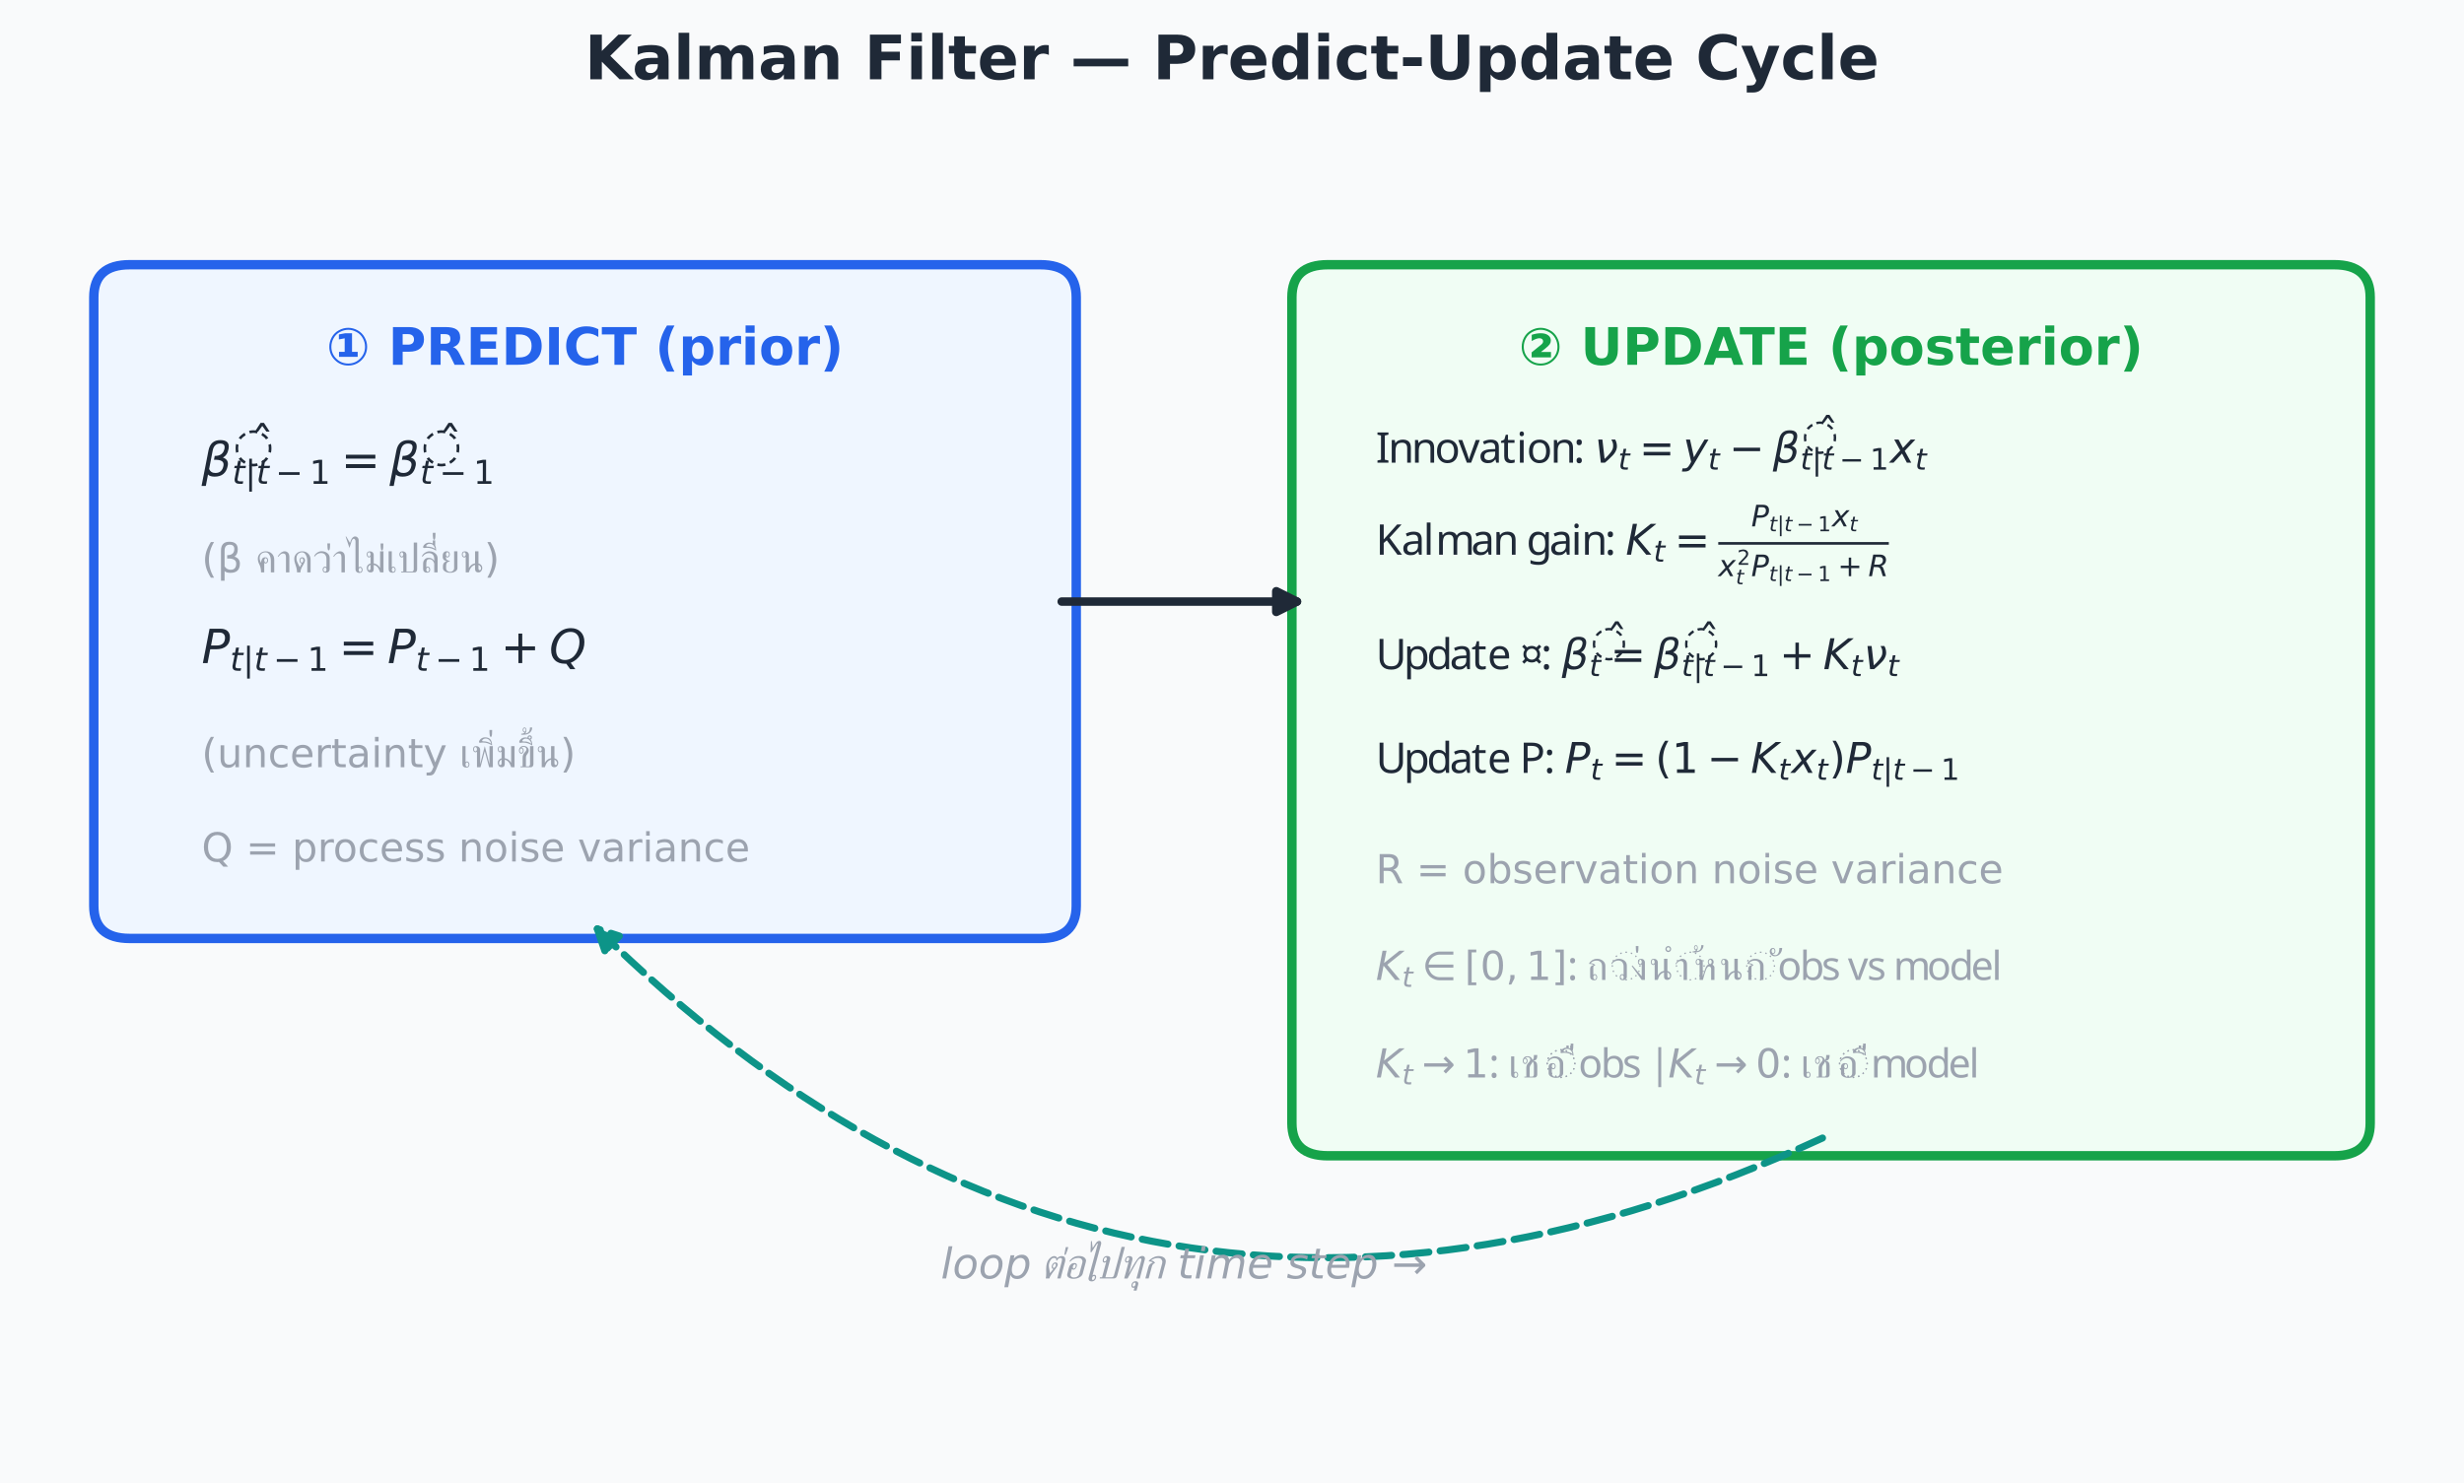
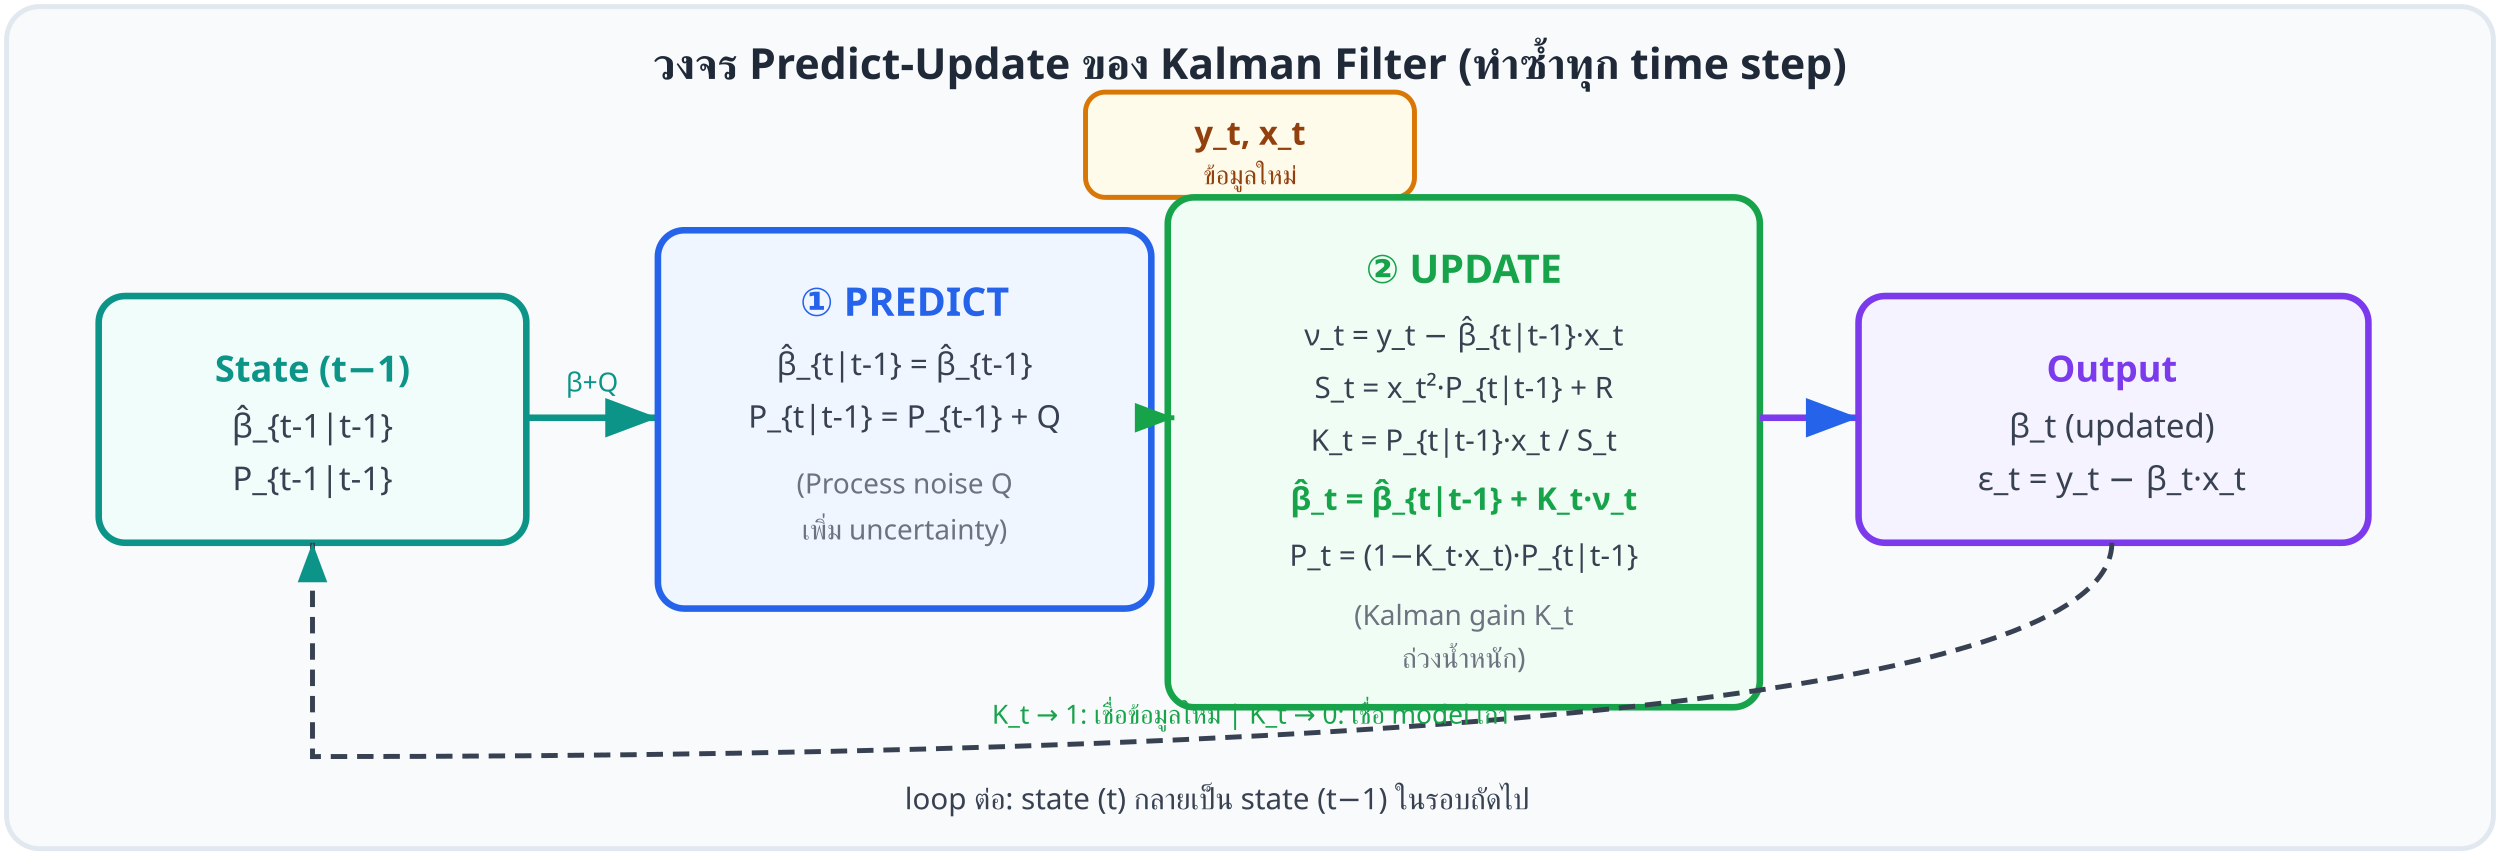
- <svg xmlns="http://www.w3.org/2000/svg" width="523.44pt" height="315.123pt" viewBox="0 0 523.44 315.123" version="1.1">
+ <svg xmlns="http://www.w3.org/2000/svg" viewBox="0 0 760 260" font-family="sans-serif">
  <defs>
-     <style type="text/css">*{stroke-linejoin: round; stroke-linecap: butt}</style>
+     <marker id="arwT" markerWidth="8" markerHeight="6" refX="8" refY="3" orient="auto">
+       <polygon points="0 0, 8 3, 0 6" fill="#0d9488" />
+     </marker>
+     <marker id="arwB" markerWidth="8" markerHeight="6" refX="8" refY="3" orient="auto">
+       <polygon points="0 0, 8 3, 0 6" fill="#2563eb" />
+     </marker>
+     <marker id="arwG" markerWidth="8" markerHeight="6" refX="8" refY="3" orient="auto">
+       <polygon points="0 0, 8 3, 0 6" fill="#16a34a" />
+     </marker>
  </defs>
-   <g id="figure_1">
-     <g id="patch_1">
-       <path d="M 0 315.123  L 523.44 315.123  L 523.44 0  L 0 0  z " style="fill: #f9fafb" />
-     </g>
-     <g id="axes_1">
-       <g id="patch_2">
-         <path d="M 27.562 199.401  L 220.997 199.401  Q 228.632 199.401 228.632 192.474  L 228.632 63.172  Q 228.632 56.245 220.997 56.245  L 27.562 56.245  Q 19.926 56.245 19.926 63.172  L 19.926 192.474  Q 19.926 199.401 27.562 199.401  z " clip-path="url(#pbe436d7209)" style="fill: #eff6ff; stroke: #2563eb; stroke-width: 2; stroke-linejoin: miter" />
-       </g>
-       <g id="patch_3">
-         <path d="M 282.082 245.581  L 495.878 245.581  Q 503.514 245.581 503.514 238.654  L 503.514 63.172  Q 503.514 56.245 495.878 56.245  L 282.082 56.245  Q 274.446 56.245 274.446 63.172  L 274.446 238.654  Q 274.446 245.581 282.082 245.581  z " clip-path="url(#pbe436d7209)" style="fill: #f0fdf4; stroke: #16a34a; stroke-width: 2; stroke-linejoin: miter" />
-       </g>
-       <g id="text_1">
-         <text style="font-weight: 700; font-size: 11px; font-family: 'Sarabun', 'DejaVu Sans'; text-anchor: middle; fill: #2563eb" x="124.279" y="77.511" transform="rotate(-0 124.2792 77.51066)">① PREDICT (prior)</text>
-       </g>
-       <g id="text_2">
-         <g style="fill: #1f2937" transform="translate(42.8328 101.8565)">
-           <text>
-             <tspan x="6.658" y="-4" style="font-size: 10px; font-family: 'DejaVu Sans'; fill: #1f2937">̂</tspan>
-             <tspan x="29.593" y="-0.688" style="font-size: 10px; font-family: 'DejaVu Sans'; fill: #1f2937">=</tspan>
-             <tspan x="46.578" y="-4" style="font-size: 10px; font-family: 'DejaVu Sans'; fill: #1f2937">̂</tspan>
-             <tspan x="0" y="-0.688" style="font-style: oblique; font-size: 10px; font-family: 'DejaVu Sans'; fill: #1f2937">β</tspan>
-             <tspan x="39.92" y="-0.688" style="font-style: oblique; font-size: 10px; font-family: 'DejaVu Sans'; fill: #1f2937">β</tspan>
-             <tspan x="6.478" y="0.953" style="font-style: oblique; font-size: 7px; font-family: 'DejaVu Sans'; fill: #1f2937">t</tspan>
-             <tspan x="11.581" y="0.953" style="font-style: oblique; font-size: 7px; font-family: 'DejaVu Sans'; fill: #1f2937">t</tspan>
-             <tspan x="46.398" y="0.953" style="font-style: oblique; font-size: 7px; font-family: 'DejaVu Sans'; fill: #1f2937">t</tspan>
-             <tspan x="9.222" y="0.953" style="font-size: 7px; font-family: 'DejaVu Sans'; fill: #1f2937">|</tspan>
-             <tspan x="15.689" y="0.953" style="font-size: 7px; font-family: 'DejaVu Sans'; fill: #1f2937">−</tspan>
-             <tspan x="22.918" y="0.953" style="font-size: 7px; font-family: 'DejaVu Sans'; fill: #1f2937">1</tspan>
-             <tspan x="50.506" y="0.953" style="font-size: 7px; font-family: 'DejaVu Sans'; fill: #1f2937">−</tspan>
-             <tspan x="57.735" y="0.953" style="font-size: 7px; font-family: 'DejaVu Sans'; fill: #1f2937">1</tspan>
-           </text>
-         </g>
-       </g>
-       <g id="text_3">
-         <text style="font-size: 8.5px; font-family: 'Sarabun', 'DejaVu Sans'; text-anchor: start; fill: #9ca3af" x="42.833" y="121.625" transform="rotate(-0 42.8328 121.6253)">(β คาดว่าไม่เปลี่ยน)</text>
-       </g>
-       <g id="text_4">
-         <g style="fill: #1f2937" transform="translate(42.8328 141.468)">
-           <text>
-             <tspan x="0" y="-0.578" style="font-style: oblique; font-size: 10px; font-family: 'DejaVu Sans'; fill: #1f2937">P</tspan>
-             <tspan x="39.473" y="-0.578" style="font-style: oblique; font-size: 10px; font-family: 'DejaVu Sans'; fill: #1f2937">P</tspan>
-             <tspan x="73.843" y="-0.578" style="font-style: oblique; font-size: 10px; font-family: 'DejaVu Sans'; fill: #1f2937">Q</tspan>
-             <tspan x="6.03" y="1.062" style="font-style: oblique; font-size: 7px; font-family: 'DejaVu Sans'; fill: #1f2937">t</tspan>
-             <tspan x="11.133" y="1.062" style="font-style: oblique; font-size: 7px; font-family: 'DejaVu Sans'; fill: #1f2937">t</tspan>
-             <tspan x="45.503" y="1.062" style="font-style: oblique; font-size: 7px; font-family: 'DejaVu Sans'; fill: #1f2937">t</tspan>
-             <tspan x="8.775" y="1.062" style="font-size: 7px; font-family: 'DejaVu Sans'; fill: #1f2937">|</tspan>
-             <tspan x="15.242" y="1.062" style="font-size: 7px; font-family: 'DejaVu Sans'; fill: #1f2937">−</tspan>
-             <tspan x="22.471" y="1.062" style="font-size: 7px; font-family: 'DejaVu Sans'; fill: #1f2937">1</tspan>
-             <tspan x="49.612" y="1.062" style="font-size: 7px; font-family: 'DejaVu Sans'; fill: #1f2937">−</tspan>
-             <tspan x="56.841" y="1.062" style="font-size: 7px; font-family: 'DejaVu Sans'; fill: #1f2937">1</tspan>
-             <tspan x="29.146" y="-0.578" style="font-size: 10px; font-family: 'DejaVu Sans'; fill: #1f2937">=</tspan>
-             <tspan x="63.516" y="-0.578" style="font-size: 10px; font-family: 'DejaVu Sans'; fill: #1f2937">+</tspan>
-           </text>
-         </g>
-       </g>
-       <g id="text_5">
-         <text style="font-size: 8.5px; font-family: 'Sarabun', 'DejaVu Sans'; text-anchor: start; fill: #9ca3af" x="42.833" y="163.017" transform="rotate(-0 42.8328 163.0175)">(uncertainty เพิ่มขึ้น)</text>
-       </g>
-       <g id="text_6">
-         <text style="font-size: 8.5px; font-family: 'Sarabun', 'DejaVu Sans'; text-anchor: start; fill: #9ca3af" x="42.833" y="183.054" transform="rotate(-0 42.8328 183.0544)">Q = process noise variance</text>
-       </g>
-       <g id="text_7">
-         <text style="font-weight: 700; font-size: 11px; font-family: 'Sarabun', 'DejaVu Sans'; text-anchor: middle; fill: #16a34a" x="388.98" y="77.511" transform="rotate(-0 388.98 77.51066)">② UPDATE (posterior)</text>
-       </g>
-       <g id="text_8">
-         <g style="fill: #1f2937" transform="translate(292.2624 99.14256)">
-           <text>
-             <tspan x="0" y="-0.828" style="font-size: 9px; font-family: 'Sarabun'; fill: #1f2937">I</tspan>
-             <tspan x="2.628" y="-0.828" style="font-size: 9px; font-family: 'Sarabun'; fill: #1f2937">n</tspan>
-             <tspan x="7.569" y="-0.828" style="font-size: 9px; font-family: 'Sarabun'; fill: #1f2937">n</tspan>
-             <tspan x="12.51" y="-0.828" style="font-size: 9px; font-family: 'Sarabun'; fill: #1f2937">o</tspan>
-             <tspan x="17.523" y="-0.828" style="font-size: 9px; font-family: 'Sarabun'; fill: #1f2937">v</tspan>
-             <tspan x="21.834" y="-0.828" style="font-size: 9px; font-family: 'Sarabun'; fill: #1f2937">a</tspan>
-             <tspan x="26.46" y="-0.828" style="font-size: 9px; font-family: 'Sarabun'; fill: #1f2937">t</tspan>
-             <tspan x="29.853" y="-0.828" style="font-size: 9px; font-family: 'Sarabun'; fill: #1f2937">i</tspan>
-             <tspan x="32.058" y="-0.828" style="font-size: 9px; font-family: 'Sarabun'; fill: #1f2937">o</tspan>
-             <tspan x="37.071" y="-0.828" style="font-size: 9px; font-family: 'Sarabun'; fill: #1f2937">n</tspan>
-             <tspan x="42.012" y="-0.828" style="font-size: 9px; font-family: 'Sarabun'; fill: #1f2937">:</tspan>
-             <tspan x="44.28" y="-0.828" style="font-size: 9px; font-family: 'Sarabun'; fill: #1f2937"> </tspan>
-             <tspan x="46.467" y="-0.828" style="font-style: oblique; font-size: 9px; font-family: 'DejaVu Sans'; fill: #1f2937">ν</tspan>
-             <tspan x="65.258" y="-0.828" style="font-style: oblique; font-size: 9px; font-family: 'DejaVu Sans'; fill: #1f2937">y</tspan>
-             <tspan x="84.349" y="-0.828" style="font-style: oblique; font-size: 9px; font-family: 'DejaVu Sans'; fill: #1f2937">β</tspan>
-             <tspan x="109.229" y="-0.828" style="font-style: oblique; font-size: 9px; font-family: 'DejaVu Sans'; fill: #1f2937">x</tspan>
-             <tspan x="51.494" y="0.648" style="font-style: oblique; font-size: 6.3px; font-family: 'DejaVu Sans'; fill: #1f2937">t</tspan>
-             <tspan x="70.585" y="0.648" style="font-style: oblique; font-size: 6.3px; font-family: 'DejaVu Sans'; fill: #1f2937">t</tspan>
-             <tspan x="90.178" y="0.648" style="font-style: oblique; font-size: 6.3px; font-family: 'DejaVu Sans'; fill: #1f2937">t</tspan>
-             <tspan x="94.771" y="0.648" style="font-style: oblique; font-size: 6.3px; font-family: 'DejaVu Sans'; fill: #1f2937">t</tspan>
-             <tspan x="114.555" y="0.648" style="font-style: oblique; font-size: 6.3px; font-family: 'DejaVu Sans'; fill: #1f2937">t</tspan>
-             <tspan x="55.964" y="-0.828" style="font-size: 9px; font-family: 'DejaVu Sans'; fill: #1f2937">=</tspan>
-             <tspan x="75.054" y="-0.828" style="font-size: 9px; font-family: 'DejaVu Sans'; fill: #1f2937">−</tspan>
-             <tspan x="90.441" y="-3.797" style="font-size: 9px; font-family: 'DejaVu Sans'; fill: #1f2937">̂</tspan>
-             <tspan x="92.649" y="0.648" style="font-size: 6.3px; font-family: 'DejaVu Sans'; fill: #1f2937">|</tspan>
-             <tspan x="98.469" y="0.648" style="font-size: 6.3px; font-family: 'DejaVu Sans'; fill: #1f2937">−</tspan>
-             <tspan x="104.975" y="0.648" style="font-size: 6.3px; font-family: 'DejaVu Sans'; fill: #1f2937">1</tspan>
-           </text>
-         </g>
-       </g>
-       <g id="text_9">
-         <g style="fill: #1f2937" transform="translate(292.2624 118.2583)">
-           <text>
-             <tspan x="0" y="-0.386" style="font-size: 9px; font-family: 'Sarabun'; fill: #1f2937">K</tspan>
-             <tspan x="5.445" y="-0.386" style="font-size: 9px; font-family: 'Sarabun'; fill: #1f2937">a</tspan>
-             <tspan x="10.071" y="-0.386" style="font-size: 9px; font-family: 'Sarabun'; fill: #1f2937">l</tspan>
-             <tspan x="12.69" y="-0.386" style="font-size: 9px; font-family: 'Sarabun'; fill: #1f2937">m</tspan>
-             <tspan x="20.241" y="-0.386" style="font-size: 9px; font-family: 'Sarabun'; fill: #1f2937">a</tspan>
-             <tspan x="24.867" y="-0.386" style="font-size: 9px; font-family: 'Sarabun'; fill: #1f2937">n</tspan>
-             <tspan x="29.808" y="-0.386" style="font-size: 9px; font-family: 'Sarabun'; fill: #1f2937"> </tspan>
-             <tspan x="31.995" y="-0.386" style="font-size: 9px; font-family: 'Sarabun'; fill: #1f2937">g</tspan>
-             <tspan x="36.864" y="-0.386" style="font-size: 9px; font-family: 'Sarabun'; fill: #1f2937">a</tspan>
-             <tspan x="41.49" y="-0.386" style="font-size: 9px; font-family: 'Sarabun'; fill: #1f2937">i</tspan>
-             <tspan x="43.695" y="-0.386" style="font-size: 9px; font-family: 'Sarabun'; fill: #1f2937">n</tspan>
-             <tspan x="48.636" y="-0.386" style="font-size: 9px; font-family: 'Sarabun'; fill: #1f2937">:</tspan>
-             <tspan x="50.904" y="-0.386" style="font-size: 9px; font-family: 'Sarabun'; fill: #1f2937"> </tspan>
-             <tspan x="53.091" y="-0.386" style="font-style: oblique; font-size: 9px; font-family: 'DejaVu Sans'; fill: #1f2937">K</tspan>
-             <tspan x="58.993" y="1.09" style="font-style: oblique; font-size: 6.3px; font-family: 'DejaVu Sans'; fill: #1f2937">t</tspan>
-             <tspan x="72.757" y="4.17" style="font-style: oblique; font-size: 6.3px; font-family: 'DejaVu Sans'; fill: #1f2937">x</tspan>
-             <tspan x="79.745" y="4.17" style="font-style: oblique; font-size: 6.3px; font-family: 'DejaVu Sans'; fill: #1f2937">P</tspan>
-             <tspan x="79.757" y="-6.406" style="font-style: oblique; font-size: 6.3px; font-family: 'DejaVu Sans'; fill: #1f2937">P</tspan>
-             <tspan x="96.891" y="-6.406" style="font-style: oblique; font-size: 6.3px; font-family: 'DejaVu Sans'; fill: #1f2937">x</tspan>
-             <tspan x="104.613" y="4.17" style="font-style: oblique; font-size: 6.3px; font-family: 'DejaVu Sans'; fill: #1f2937">R</tspan>
-             <tspan x="63.462" y="-0.386" style="font-size: 9px; font-family: 'DejaVu Sans'; fill: #1f2937">=</tspan>
-             <tspan x="76.485" y="5.892" style="font-style: oblique; font-size: 4.41px; font-family: 'DejaVu Sans'; fill: #1f2937">t</tspan>
-             <tspan x="83.544" y="5.203" style="font-style: oblique; font-size: 4.41px; font-family: 'DejaVu Sans'; fill: #1f2937">t</tspan>
-             <tspan x="83.556" y="-5.373" style="font-style: oblique; font-size: 4.41px; font-family: 'DejaVu Sans'; fill: #1f2937">t</tspan>
-             <tspan x="86.759" y="5.203" style="font-style: oblique; font-size: 4.41px; font-family: 'DejaVu Sans'; fill: #1f2937">t</tspan>
-             <tspan x="86.771" y="-5.373" style="font-style: oblique; font-size: 4.41px; font-family: 'DejaVu Sans'; fill: #1f2937">t</tspan>
-             <tspan x="100.62" y="-5.373" style="font-style: oblique; font-size: 4.41px; font-family: 'DejaVu Sans'; fill: #1f2937">t</tspan>
-             <tspan x="76.767" y="1.758" style="font-size: 4.41px; font-family: 'DejaVu Sans'; fill: #1f2937">2</tspan>
-             <tspan x="85.273" y="5.203" style="font-size: 4.41px; font-family: 'DejaVu Sans'; fill: #1f2937">|</tspan>
-             <tspan x="85.285" y="-5.373" style="font-size: 4.41px; font-family: 'DejaVu Sans'; fill: #1f2937">|</tspan>
-             <tspan x="89.347" y="5.203" style="font-size: 4.41px; font-family: 'DejaVu Sans'; fill: #1f2937">−</tspan>
-             <tspan x="89.359" y="-5.373" style="font-size: 4.41px; font-family: 'DejaVu Sans'; fill: #1f2937">−</tspan>
-             <tspan x="93.901" y="5.203" style="font-size: 4.41px; font-family: 'DejaVu Sans'; fill: #1f2937">1</tspan>
-             <tspan x="93.913" y="-5.373" style="font-size: 4.41px; font-family: 'DejaVu Sans'; fill: #1f2937">1</tspan>
-             <tspan x="98.107" y="4.17" style="font-size: 6.3px; font-family: 'DejaVu Sans'; fill: #1f2937">+</tspan>
-           </text>
-           <rect x="72.757" y="-3.081" width="36.233" height="0.562" />
-         </g>
-       </g>
-       <g id="text_10">
-         <g style="fill: #1f2937" transform="translate(292.2624 143.013)">
-           <text>
-             <tspan x="0" y="-0.828" style="font-size: 9px; font-family: 'Sarabun'; fill: #1f2937">U</tspan>
-             <tspan x="5.913" y="-0.828" style="font-size: 9px; font-family: 'Sarabun'; fill: #1f2937">p</tspan>
-             <tspan x="10.818" y="-0.828" style="font-size: 9px; font-family: 'Sarabun'; fill: #1f2937">d</tspan>
-             <tspan x="15.696" y="-0.828" style="font-size: 9px; font-family: 'Sarabun'; fill: #1f2937">a</tspan>
-             <tspan x="20.322" y="-0.828" style="font-size: 9px; font-family: 'Sarabun'; fill: #1f2937">t</tspan>
-             <tspan x="23.715" y="-0.828" style="font-size: 9px; font-family: 'Sarabun'; fill: #1f2937">e</tspan>
-             <tspan x="28.377" y="-0.828" style="font-size: 9px; font-family: 'Sarabun'; fill: #1f2937"> </tspan>
-             <tspan x="35.064" y="-0.828" style="font-size: 9px; font-family: 'Sarabun'; fill: #1f2937">:</tspan>
-             <tspan x="37.332" y="-0.828" style="font-size: 9px; font-family: 'Sarabun'; fill: #1f2937"> </tspan>
-             <tspan x="30.564" y="-0.828" style="font-size: 9px; font-family: 'STIXGeneral'; fill: #1f2937">¤</tspan>
-             <tspan x="45.611" y="-3.797" style="font-size: 9px; font-family: 'DejaVu Sans'; fill: #1f2937">̂</tspan>
-             <tspan x="49.818" y="-0.828" style="font-size: 9px; font-family: 'DejaVu Sans'; fill: #1f2937">=</tspan>
-             <tspan x="65.205" y="-3.797" style="font-size: 9px; font-family: 'DejaVu Sans'; fill: #1f2937">̂</tspan>
-             <tspan x="85.747" y="-0.828" style="font-size: 9px; font-family: 'DejaVu Sans'; fill: #1f2937">+</tspan>
-             <tspan x="39.519" y="-0.828" style="font-style: oblique; font-size: 9px; font-family: 'DejaVu Sans'; fill: #1f2937">β</tspan>
-             <tspan x="59.113" y="-0.828" style="font-style: oblique; font-size: 9px; font-family: 'DejaVu Sans'; fill: #1f2937">β</tspan>
-             <tspan x="95.041" y="-0.828" style="font-style: oblique; font-size: 9px; font-family: 'DejaVu Sans'; fill: #1f2937">K</tspan>
-             <tspan x="103.659" y="-0.828" style="font-style: oblique; font-size: 9px; font-family: 'DejaVu Sans'; fill: #1f2937">ν</tspan>
-             <tspan x="45.349" y="0.648" style="font-style: oblique; font-size: 6.3px; font-family: 'DejaVu Sans'; fill: #1f2937">t</tspan>
-             <tspan x="64.943" y="0.648" style="font-style: oblique; font-size: 6.3px; font-family: 'DejaVu Sans'; fill: #1f2937">t</tspan>
-             <tspan x="69.535" y="0.648" style="font-style: oblique; font-size: 6.3px; font-family: 'DejaVu Sans'; fill: #1f2937">t</tspan>
-             <tspan x="100.943" y="0.648" style="font-style: oblique; font-size: 6.3px; font-family: 'DejaVu Sans'; fill: #1f2937">t</tspan>
-             <tspan x="108.687" y="0.648" style="font-style: oblique; font-size: 6.3px; font-family: 'DejaVu Sans'; fill: #1f2937">t</tspan>
-             <tspan x="67.413" y="0.648" style="font-size: 6.3px; font-family: 'DejaVu Sans'; fill: #1f2937">|</tspan>
-             <tspan x="73.233" y="0.648" style="font-size: 6.3px; font-family: 'DejaVu Sans'; fill: #1f2937">−</tspan>
-             <tspan x="79.739" y="0.648" style="font-size: 6.3px; font-family: 'DejaVu Sans'; fill: #1f2937">1</tspan>
-           </text>
-         </g>
-       </g>
-       <g id="text_11">
-         <g style="fill: #1f2937" transform="translate(292.2624 164.3927)">
-           <text>
-             <tspan x="0" y="-0.172" style="font-size: 9px; font-family: 'Sarabun'; fill: #1f2937">U</tspan>
-             <tspan x="5.913" y="-0.172" style="font-size: 9px; font-family: 'Sarabun'; fill: #1f2937">p</tspan>
-             <tspan x="10.818" y="-0.172" style="font-size: 9px; font-family: 'Sarabun'; fill: #1f2937">d</tspan>
-             <tspan x="15.696" y="-0.172" style="font-size: 9px; font-family: 'Sarabun'; fill: #1f2937">a</tspan>
-             <tspan x="20.322" y="-0.172" style="font-size: 9px; font-family: 'Sarabun'; fill: #1f2937">t</tspan>
-             <tspan x="23.715" y="-0.172" style="font-size: 9px; font-family: 'Sarabun'; fill: #1f2937">e</tspan>
-             <tspan x="28.377" y="-0.172" style="font-size: 9px; font-family: 'Sarabun'; fill: #1f2937"> </tspan>
-             <tspan x="30.564" y="-0.172" style="font-size: 9px; font-family: 'Sarabun'; fill: #1f2937">P</tspan>
-             <tspan x="35.721" y="-0.172" style="font-size: 9px; font-family: 'Sarabun'; fill: #1f2937">:</tspan>
-             <tspan x="37.989" y="-0.172" style="font-size: 9px; font-family: 'Sarabun'; fill: #1f2937"> </tspan>
-             <tspan x="40.176" y="-0.172" style="font-style: oblique; font-size: 9px; font-family: 'DejaVu Sans'; fill: #1f2937">P</tspan>
-             <tspan x="79.652" y="-0.172" style="font-style: oblique; font-size: 9px; font-family: 'DejaVu Sans'; fill: #1f2937">K</tspan>
-             <tspan x="88.271" y="-0.172" style="font-style: oblique; font-size: 9px; font-family: 'DejaVu Sans'; fill: #1f2937">x</tspan>
-             <tspan x="99.824" y="-0.172" style="font-style: oblique; font-size: 9px; font-family: 'DejaVu Sans'; fill: #1f2937">P</tspan>
-             <tspan x="45.603" y="1.305" style="font-style: oblique; font-size: 6.3px; font-family: 'DejaVu Sans'; fill: #1f2937">t</tspan>
-             <tspan x="85.554" y="1.305" style="font-style: oblique; font-size: 6.3px; font-family: 'DejaVu Sans'; fill: #1f2937">t</tspan>
-             <tspan x="93.597" y="1.305" style="font-style: oblique; font-size: 6.3px; font-family: 'DejaVu Sans'; fill: #1f2937">t</tspan>
-             <tspan x="105.251" y="1.305" style="font-style: oblique; font-size: 6.3px; font-family: 'DejaVu Sans'; fill: #1f2937">t</tspan>
-             <tspan x="109.844" y="1.305" style="font-style: oblique; font-size: 6.3px; font-family: 'DejaVu Sans'; fill: #1f2937">t</tspan>
-             <tspan x="50.073" y="-0.172" style="font-size: 9px; font-family: 'DejaVu Sans'; fill: #1f2937">=</tspan>
-             <tspan x="59.367" y="-0.172" style="font-size: 9px; font-family: 'DejaVu Sans'; fill: #1f2937">(</tspan>
-             <tspan x="62.879" y="-0.172" style="font-size: 9px; font-family: 'DejaVu Sans'; fill: #1f2937">1</tspan>
-             <tspan x="70.358" y="-0.172" style="font-size: 9px; font-family: 'DejaVu Sans'; fill: #1f2937">−</tspan>
-             <tspan x="96.313" y="-0.172" style="font-size: 9px; font-family: 'DejaVu Sans'; fill: #1f2937">)</tspan>
-             <tspan x="107.722" y="1.305" style="font-size: 6.3px; font-family: 'DejaVu Sans'; fill: #1f2937">|</tspan>
-             <tspan x="113.542" y="1.305" style="font-size: 6.3px; font-family: 'DejaVu Sans'; fill: #1f2937">−</tspan>
-             <tspan x="120.048" y="1.305" style="font-size: 6.3px; font-family: 'DejaVu Sans'; fill: #1f2937">1</tspan>
-           </text>
-         </g>
-       </g>
-       <g id="text_12">
-         <text style="font-size: 8.5px; font-family: 'Sarabun', 'DejaVu Sans'; text-anchor: start; fill: #9ca3af" x="292.262" y="187.672" transform="rotate(-0 292.2624 187.6724)">R = observation noise variance</text>
-       </g>
-       <g id="text_13">
-         <g style="fill: #9ca3af" transform="translate(292.2624 209.0733)">
-           <text>
-             <tspan x="0" y="-0.859" style="font-style: oblique; font-size: 8.5px; font-family: 'DejaVu Sans'; fill: #9ca3af">K</tspan>
-             <tspan x="5.574" y="0.617" style="font-style: oblique; font-size: 5.95px; font-family: 'DejaVu Sans'; fill: #9ca3af">t</tspan>
-             <tspan x="9.809" y="-0.859" style="font-size: 8.5px; font-family: 'DejaVu Sans'; fill: #9ca3af">∈</tspan>
-             <tspan x="18.869" y="-0.859" style="font-size: 8.5px; font-family: 'DejaVu Sans'; fill: #9ca3af">[</tspan>
-             <tspan x="22.185" y="-0.859" style="font-size: 8.5px; font-family: 'DejaVu Sans'; fill: #9ca3af">0</tspan>
-             <tspan x="27.593" y="-0.859" style="font-size: 8.5px; font-family: 'DejaVu Sans'; fill: #9ca3af">,</tspan>
-             <tspan x="31.951" y="-0.859" style="font-size: 8.5px; font-family: 'DejaVu Sans'; fill: #9ca3af">1</tspan>
-             <tspan x="37.359" y="-0.859" style="font-size: 8.5px; font-family: 'DejaVu Sans'; fill: #9ca3af">]</tspan>
-             <tspan x="40.675" y="-0.859" style="font-size: 8.5px; font-family: 'Sarabun'; fill: #9ca3af">:</tspan>
-             <tspan x="42.817" y="-0.859" style="font-size: 8.5px; font-family: 'Sarabun'; fill: #9ca3af"> </tspan>
-             <tspan x="44.883" y="-0.859" style="font-size: 8.5px; font-family: 'Sarabun'; fill: #9ca3af">ถ</tspan>
-             <tspan x="49.821" y="-0.859" style="font-size: 8.5px; font-family: 'Sarabun'; fill: #9ca3af">ว</tspan>
-             <tspan x="49.821" y="-0.859" style="font-size: 8.5px; font-family: 'Sarabun'; fill: #9ca3af">่</tspan>
-             <tspan x="54.173" y="-0.859" style="font-size: 8.5px; font-family: 'Sarabun'; fill: #9ca3af">ง</tspan>
-             <tspan x="58.032" y="-0.859" style="font-size: 8.5px; font-family: 'Sarabun'; fill: #9ca3af">น</tspan>
-             <tspan x="63.447" y="-0.859" style="font-size: 8.5px; font-family: 'Sarabun'; fill: #9ca3af">ำ</tspan>
-             <tspan x="63.447" y="-0.859" style="font-size: 8.5px; font-family: 'Sarabun'; fill: #9ca3af">้</tspan>
-             <tspan x="67.569" y="-0.859" style="font-size: 8.5px; font-family: 'Sarabun'; fill: #9ca3af">ห</tspan>
-             <tspan x="72.975" y="-0.859" style="font-size: 8.5px; font-family: 'Sarabun'; fill: #9ca3af">น</tspan>
-             <tspan x="78.39" y="-0.859" style="font-size: 8.5px; font-family: 'Sarabun'; fill: #9ca3af">ก</tspan>
-             <tspan x="78.39" y="-0.859" style="font-size: 8.5px; font-family: 'Sarabun'; fill: #9ca3af">ั</tspan>
-             <tspan x="83.286" y="-0.859" style="font-size: 8.5px; font-family: 'Sarabun'; fill: #9ca3af"> </tspan>
-             <tspan x="85.351" y="-0.859" style="font-size: 8.5px; font-family: 'Sarabun'; fill: #9ca3af">o</tspan>
-             <tspan x="90.086" y="-0.859" style="font-size: 8.5px; font-family: 'Sarabun'; fill: #9ca3af">b</tspan>
-             <tspan x="94.693" y="-0.859" style="font-size: 8.5px; font-family: 'Sarabun'; fill: #9ca3af">s</tspan>
-             <tspan x="98.229" y="-0.859" style="font-size: 8.5px; font-family: 'Sarabun'; fill: #9ca3af"> </tspan>
-             <tspan x="100.294" y="-0.859" style="font-size: 8.5px; font-family: 'Sarabun'; fill: #9ca3af">v</tspan>
-             <tspan x="104.366" y="-0.859" style="font-size: 8.5px; font-family: 'Sarabun'; fill: #9ca3af">s</tspan>
-             <tspan x="107.902" y="-0.859" style="font-size: 8.5px; font-family: 'Sarabun'; fill: #9ca3af"> </tspan>
-             <tspan x="109.967" y="-0.859" style="font-size: 8.5px; font-family: 'Sarabun'; fill: #9ca3af">m</tspan>
-             <tspan x="117.099" y="-0.859" style="font-size: 8.5px; font-family: 'Sarabun'; fill: #9ca3af">o</tspan>
-             <tspan x="121.833" y="-0.859" style="font-size: 8.5px; font-family: 'Sarabun'; fill: #9ca3af">d</tspan>
-             <tspan x="126.44" y="-0.859" style="font-size: 8.5px; font-family: 'Sarabun'; fill: #9ca3af">e</tspan>
-             <tspan x="130.843" y="-0.859" style="font-size: 8.5px; font-family: 'Sarabun'; fill: #9ca3af">l</tspan>
-           </text>
-         </g>
-       </g>
-       <g id="text_14">
-         <g style="fill: #9ca3af" transform="translate(292.2624 229.8541)">
-           <text>
-             <tspan x="0" y="-0.906" style="font-style: oblique; font-size: 8.5px; font-family: 'DejaVu Sans'; fill: #9ca3af">K</tspan>
-             <tspan x="62.109" y="-0.906" style="font-style: oblique; font-size: 8.5px; font-family: 'DejaVu Sans'; fill: #9ca3af">K</tspan>
-             <tspan x="5.574" y="0.57" style="font-style: oblique; font-size: 5.95px; font-family: 'DejaVu Sans'; fill: #9ca3af">t</tspan>
-             <tspan x="67.683" y="0.57" style="font-style: oblique; font-size: 5.95px; font-family: 'DejaVu Sans'; fill: #9ca3af">t</tspan>
-             <tspan x="9.809" y="-0.906" style="font-size: 8.5px; font-family: 'DejaVu Sans'; fill: #9ca3af">→</tspan>
-             <tspan x="18.587" y="-0.906" style="font-size: 8.5px; font-family: 'DejaVu Sans'; fill: #9ca3af">1</tspan>
-             <tspan x="71.918" y="-0.906" style="font-size: 8.5px; font-family: 'DejaVu Sans'; fill: #9ca3af">→</tspan>
-             <tspan x="80.696" y="-0.906" style="font-size: 8.5px; font-family: 'DejaVu Sans'; fill: #9ca3af">0</tspan>
-             <tspan x="23.995" y="-0.906" style="font-size: 8.5px; font-family: 'Sarabun'; fill: #9ca3af">:</tspan>
-             <tspan x="26.137" y="-0.906" style="font-size: 8.5px; font-family: 'Sarabun'; fill: #9ca3af"> </tspan>
-             <tspan x="28.203" y="-0.906" style="font-size: 8.5px; font-family: 'Sarabun'; fill: #9ca3af">เ</tspan>
-             <tspan x="30.838" y="-0.906" style="font-size: 8.5px; font-family: 'Sarabun'; fill: #9ca3af">ช</tspan>
-             <tspan x="35.989" y="-0.906" style="font-size: 8.5px; font-family: 'Sarabun'; fill: #9ca3af">อ</tspan>
-             <tspan x="35.989" y="-0.906" style="font-size: 8.5px; font-family: 'Sarabun'; fill: #9ca3af">ื</tspan>
-             <tspan x="35.989" y="-0.906" style="font-size: 8.5px; font-family: 'Sarabun'; fill: #9ca3af">่</tspan>
-             <tspan x="40.978" y="-0.906" style="font-size: 8.5px; font-family: 'Sarabun'; fill: #9ca3af"> </tspan>
-             <tspan x="43.044" y="-0.906" style="font-size: 8.5px; font-family: 'Sarabun'; fill: #9ca3af">o</tspan>
-             <tspan x="47.778" y="-0.906" style="font-size: 8.5px; font-family: 'Sarabun'; fill: #9ca3af">b</tspan>
-             <tspan x="52.385" y="-0.906" style="font-size: 8.5px; font-family: 'Sarabun'; fill: #9ca3af">s</tspan>
-             <tspan x="55.921" y="-0.906" style="font-size: 8.5px; font-family: 'Sarabun'; fill: #9ca3af"> </tspan>
-             <tspan x="57.986" y="-0.906" style="font-size: 8.5px; font-family: 'Sarabun'; fill: #9ca3af">|</tspan>
-             <tspan x="60.043" y="-0.906" style="font-size: 8.5px; font-family: 'Sarabun'; fill: #9ca3af"> </tspan>
-             <tspan x="86.104" y="-0.906" style="font-size: 8.5px; font-family: 'Sarabun'; fill: #9ca3af">:</tspan>
-             <tspan x="88.246" y="-0.906" style="font-size: 8.5px; font-family: 'Sarabun'; fill: #9ca3af"> </tspan>
-             <tspan x="90.312" y="-0.906" style="font-size: 8.5px; font-family: 'Sarabun'; fill: #9ca3af">เ</tspan>
-             <tspan x="92.947" y="-0.906" style="font-size: 8.5px; font-family: 'Sarabun'; fill: #9ca3af">ช</tspan>
-             <tspan x="98.098" y="-0.906" style="font-size: 8.5px; font-family: 'Sarabun'; fill: #9ca3af">อ</tspan>
-             <tspan x="98.098" y="-0.906" style="font-size: 8.5px; font-family: 'Sarabun'; fill: #9ca3af">ื</tspan>
-             <tspan x="98.098" y="-0.906" style="font-size: 8.5px; font-family: 'Sarabun'; fill: #9ca3af">่</tspan>
-             <tspan x="103.087" y="-0.906" style="font-size: 8.5px; font-family: 'Sarabun'; fill: #9ca3af"> </tspan>
-             <tspan x="105.153" y="-0.906" style="font-size: 8.5px; font-family: 'Sarabun'; fill: #9ca3af">m</tspan>
-             <tspan x="112.284" y="-0.906" style="font-size: 8.5px; font-family: 'Sarabun'; fill: #9ca3af">o</tspan>
-             <tspan x="117.019" y="-0.906" style="font-size: 8.5px; font-family: 'Sarabun'; fill: #9ca3af">d</tspan>
-             <tspan x="121.625" y="-0.906" style="font-size: 8.5px; font-family: 'Sarabun'; fill: #9ca3af">e</tspan>
-             <tspan x="126.028" y="-0.906" style="font-size: 8.5px; font-family: 'Sarabun'; fill: #9ca3af">l</tspan>
-           </text>
-         </g>
-       </g>
-       <g id="patch_4">
-         <path d="M 225.541 127.823  Q 251.539 127.823 275.524 127.823  " style="fill: none; stroke: #1f2937; stroke-width: 1.8; stroke-linecap: round" />
-         <path d="M 271.124 125.623  L 275.524 127.823  L 271.124 130.023  z " style="fill: #1f2937; stroke: #1f2937; stroke-width: 1.8; stroke-linecap: round" />
-       </g>
-       <g id="patch_5">
-         <path d="M 387.164 241.807  Q 240.662 309.392 126.896 197.368  " style="fill: none; stroke-dasharray: 5.55,2.4; stroke-dashoffset: 0; stroke: #0d9488; stroke-width: 1.5; stroke-linecap: round" />
-         <path d="M 128.487 202.022  L 126.896 197.368  L 131.574 198.887  z " style="fill: #0d9488; stroke-dasharray: 5.55,2.4; stroke-dashoffset: 0; stroke: #0d9488; stroke-width: 1.5; stroke-linecap: round" />
-       </g>
-       <g id="text_15">
-         <text style="font-style: italic; font-size: 9px; font-family: 'Sarabun', 'DejaVu Sans'; text-anchor: middle; fill: #9ca3af" x="251.539" y="271.645" transform="rotate(-0 251.5392 271.6445)">loop ต่อไปทุก time step →</text>
-       </g>
-       <g id="text_16">
-         <text style="font-weight: 700; font-size: 13px; font-family: 'Sarabun', 'DejaVu Sans'; text-anchor: middle; fill: #1f2937" x="261.72" y="16.846" transform="rotate(-0 261.72 16.84641)">Kalman Filter — Predict-Update Cycle</text>
-       </g>
-     </g>
-   </g>
-   <defs>
-     <clipPath id="pbe436d7209">
-       <rect x="7.2" y="30.846" width="509.04" height="277.076" />
-     </clipPath>
-   </defs>
+   <rect x="2" y="2" width="756" height="256" rx="10" fill="#f8fafc" stroke="#e2e8f0" stroke-width="1.5" />
+   <text x="380" y="24" text-anchor="middle" font-size="13" font-weight="700" fill="#1f2937">วงจร Predict-Update ของ Kalman Filter (ทำซ้ำทุก time step)</text>
+   <rect x="30" y="90" width="130" height="75" rx="8" fill="#f0fdfa" stroke="#0d9488" stroke-width="2" />
+   <text x="95" y="116" text-anchor="middle" font-size="11" font-weight="700" fill="#0d9488">State (t−1)</text>
+   <text x="95" y="133" text-anchor="middle" font-size="10" fill="#374151">β̂_{t-1|t-1}</text>
+   <text x="95" y="149" text-anchor="middle" font-size="10" fill="#374151">P_{t-1|t-1}</text>
+   <line x1="160" y1="127" x2="200" y2="127" stroke="#0d9488" stroke-width="2" marker-end="url(#arwT)" />
+   <text x="180" y="119" text-anchor="middle" font-size="8" fill="#0d9488">β+Q</text>
+   <rect x="200" y="70" width="150" height="115" rx="8" fill="#eff6ff" stroke="#2563eb" stroke-width="2" />
+   <text x="275" y="96" text-anchor="middle" font-size="12" font-weight="700" fill="#2563eb">① PREDICT</text>
+   <text x="275" y="114" text-anchor="middle" font-size="9.5" fill="#374151">β̂_{t|t-1} = β̂_{t-1}</text>
+   <text x="275" y="130" text-anchor="middle" font-size="9.5" fill="#374151">P_{t|t-1} = P_{t-1} + Q</text>
+   <text x="275" y="150" text-anchor="middle" font-size="8.5" fill="#6b7280">(Process noise Q</text>
+   <text x="275" y="164" text-anchor="middle" font-size="8.5" fill="#6b7280">เพิ่ม uncertainty)</text>
+   <line x1="380" y1="50" x2="380" y2="88" stroke="#d97706" stroke-width="2" marker-end="url(#arwB)" />
+   <rect x="330" y="28" width="100" height="32" rx="6" fill="#fffbeb" stroke="#d97706" stroke-width="1.5" />
+   <text x="380" y="44" text-anchor="middle" font-size="10" fill="#92400e" font-weight="700">y_t, x_t</text>
+   <text x="380" y="56" text-anchor="middle" font-size="8" fill="#92400e">ข้อมูลใหม่</text>
+   <rect x="355" y="60" width="180" height="155" rx="8" fill="#f0fdf4" stroke="#16a34a" stroke-width="2" />
+   <text x="445" y="86" text-anchor="middle" font-size="12" font-weight="700" fill="#16a34a">② UPDATE</text>
+   <text x="445" y="105" text-anchor="middle" font-size="9" fill="#374151">ν_t = y_t − β̂_{t|t-1}·x_t</text>
+   <text x="445" y="121" text-anchor="middle" font-size="9" fill="#374151">S_t = x_t²·P_{t|t-1} + R</text>
+   <text x="445" y="137" text-anchor="middle" font-size="9" fill="#374151">K_t = P_{t|t-1}·x_t / S_t</text>
+   <text x="445" y="155" text-anchor="middle" font-size="9.5" font-weight="700" fill="#16a34a">β̂_t = β̂_{t|t-1} + K_t·ν_t</text>
+   <text x="445" y="172" text-anchor="middle" font-size="9" fill="#374151">P_t = (1−K_t·x_t)·P_{t|t-1}</text>
+   <text x="445" y="190" text-anchor="middle" font-size="8.5" fill="#6b7280">(Kalman gain K_t</text>
+   <text x="445" y="203" text-anchor="middle" font-size="8.5" fill="#6b7280">ถ่วงน้ำหนัก)</text>
+   <line x1="350" y1="127" x2="357" y2="127" stroke="#16a34a" stroke-width="1.5" marker-end="url(#arwG)" />
+   <rect x="565" y="90" width="155" height="75" rx="8" fill="#f5f3ff" stroke="#7c3aed" stroke-width="2" />
+   <text x="642" y="116" text-anchor="middle" font-size="11" font-weight="700" fill="#7c3aed">Output</text>
+   <text x="642" y="133" text-anchor="middle" font-size="10" fill="#374151">β_t (updated)</text>
+   <text x="642" y="149" text-anchor="middle" font-size="10" fill="#374151">ε_t = y_t − β_t·x_t</text>
+   <line x1="535" y1="127" x2="565" y2="127" stroke="#7c3aed" stroke-width="2" marker-end="url(#arwB)" />
+   <path d="M 642 165 Q 642 230 95 230 Q 95 175 95 165" fill="none" stroke="#374151" stroke-width="1.5" stroke-dasharray="5,3" marker-end="url(#arwT)" />
+   <text x="370" y="246" text-anchor="middle" font-size="9" fill="#374151">loop ต่อ: state (t) กลายเป็น state (t−1) ในรอบถัดไป</text>
+   <text x="380" y="220" text-anchor="middle" font-size="8" fill="#16a34a">K_t → 1: เชื่อข้อมูลใหม่ | K_t → 0: เชื่อ model เก่า</text>
</svg>
